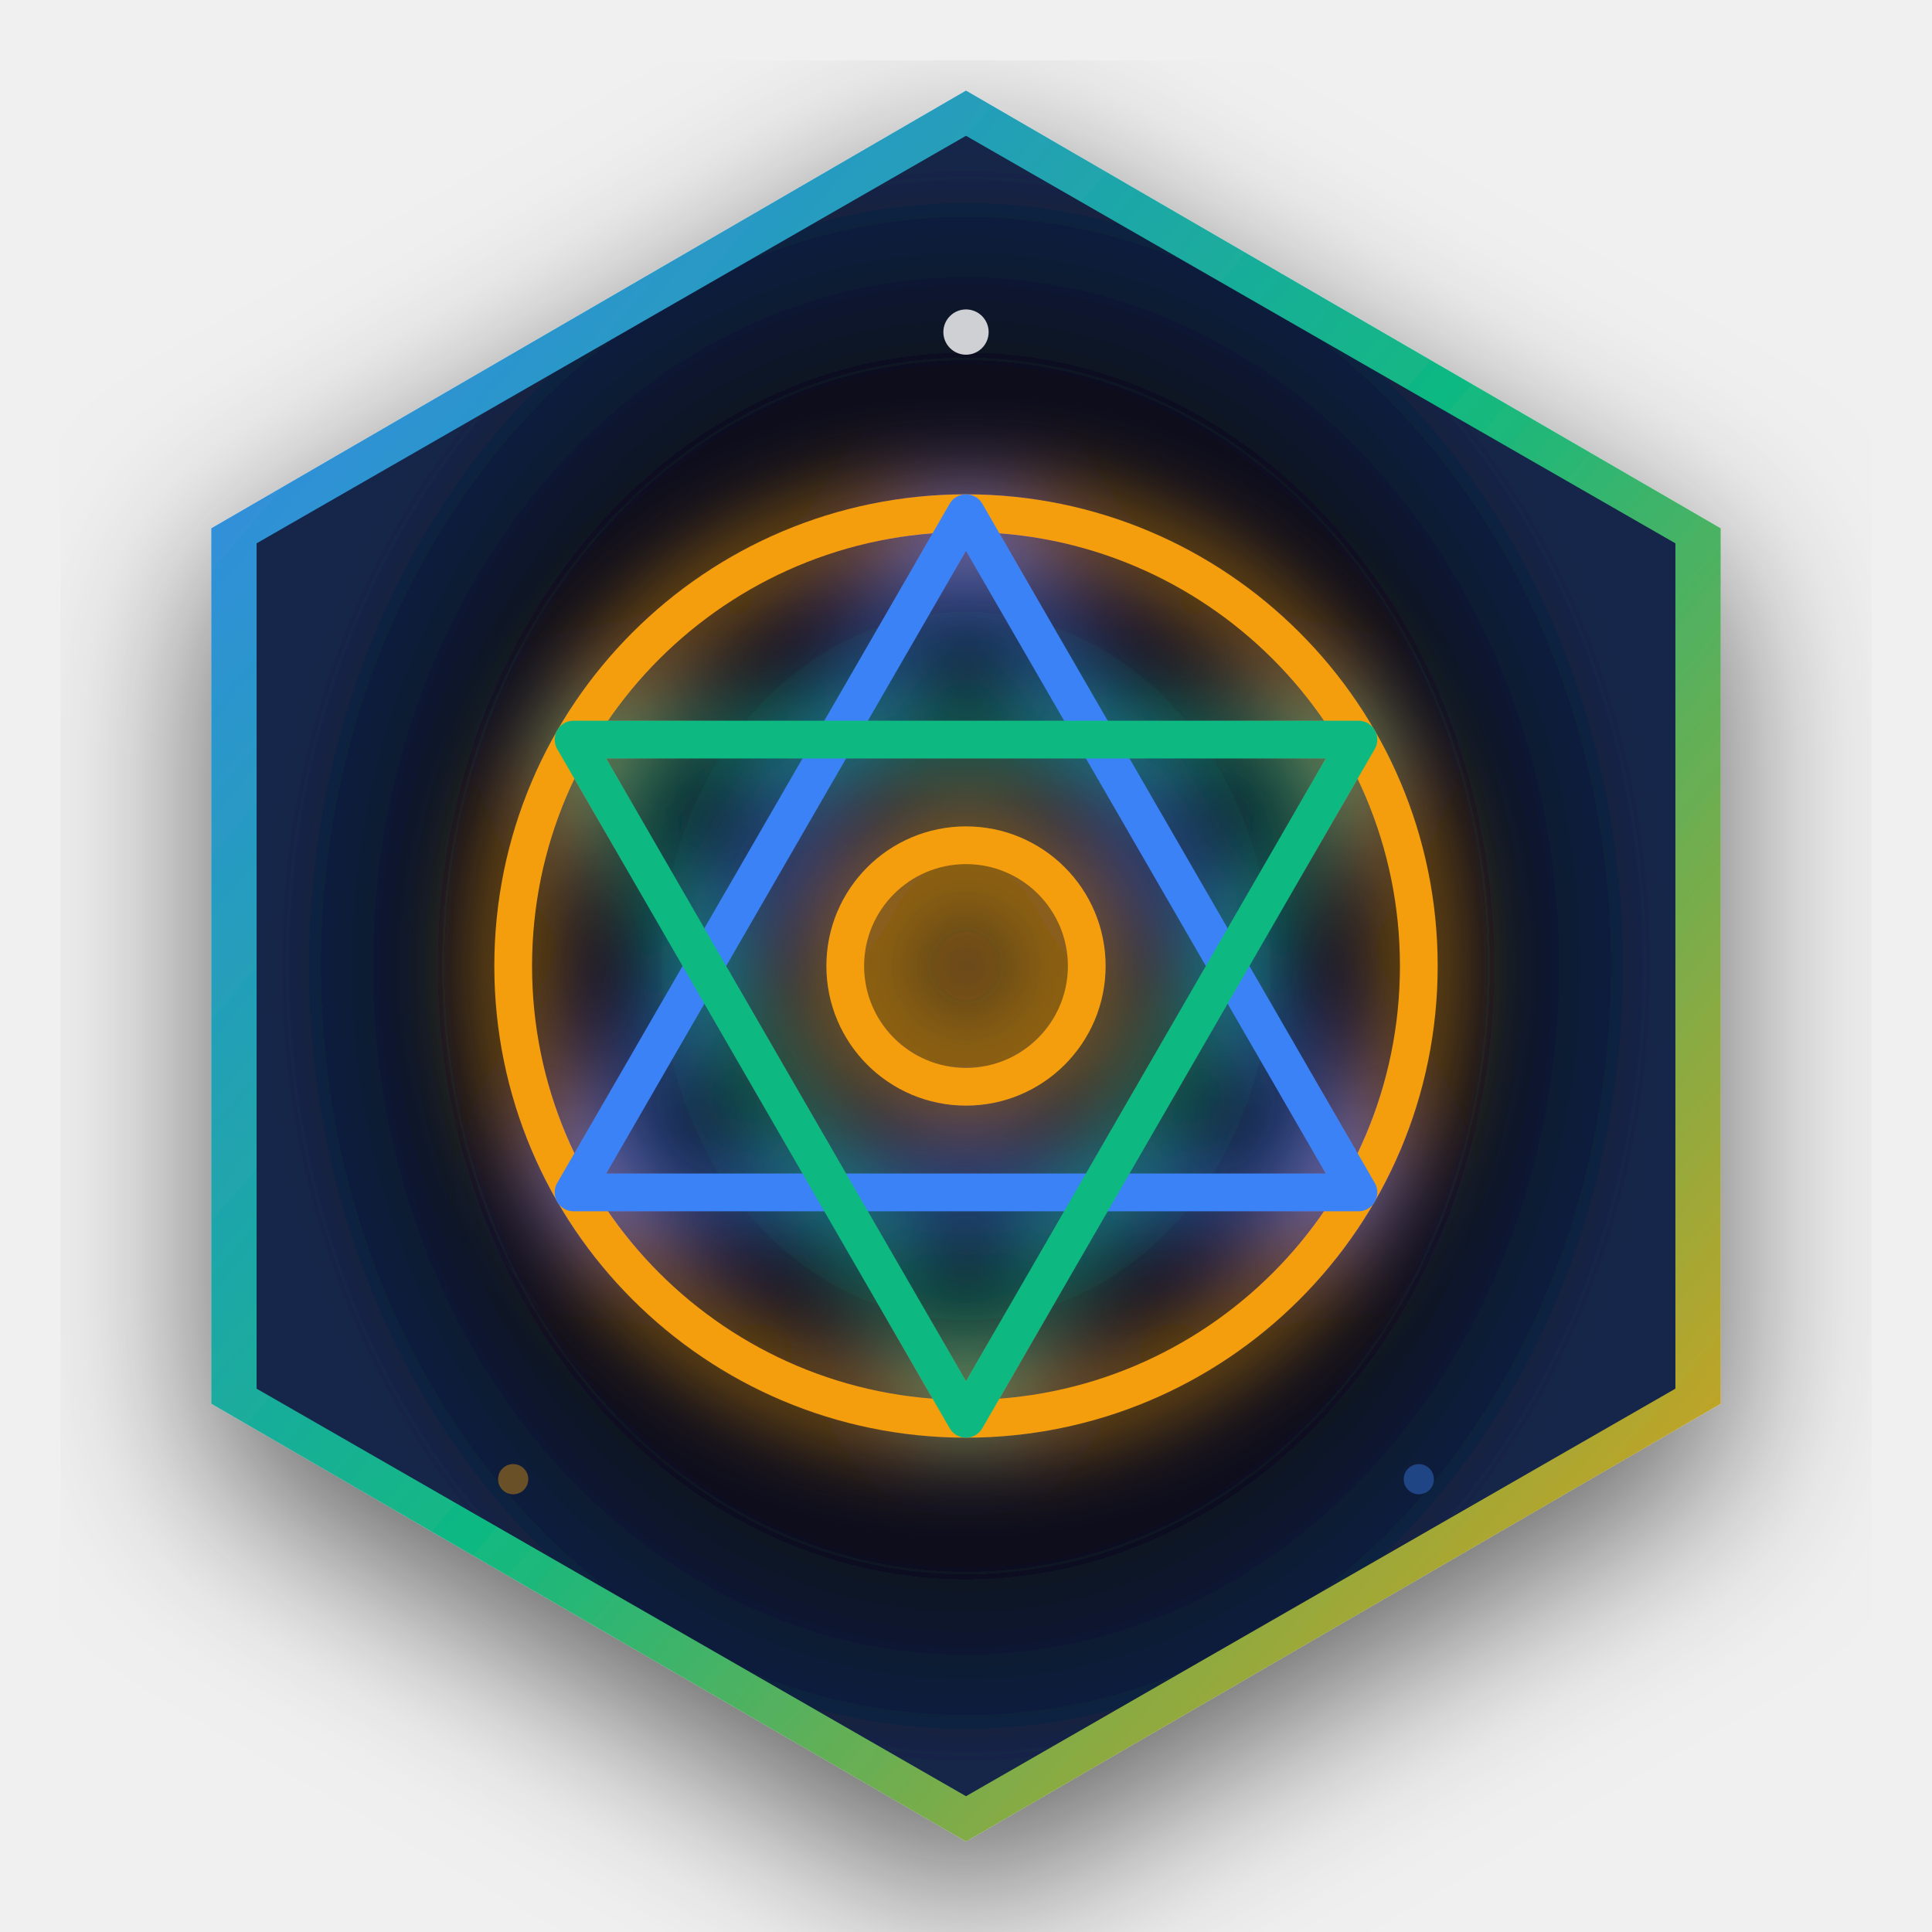
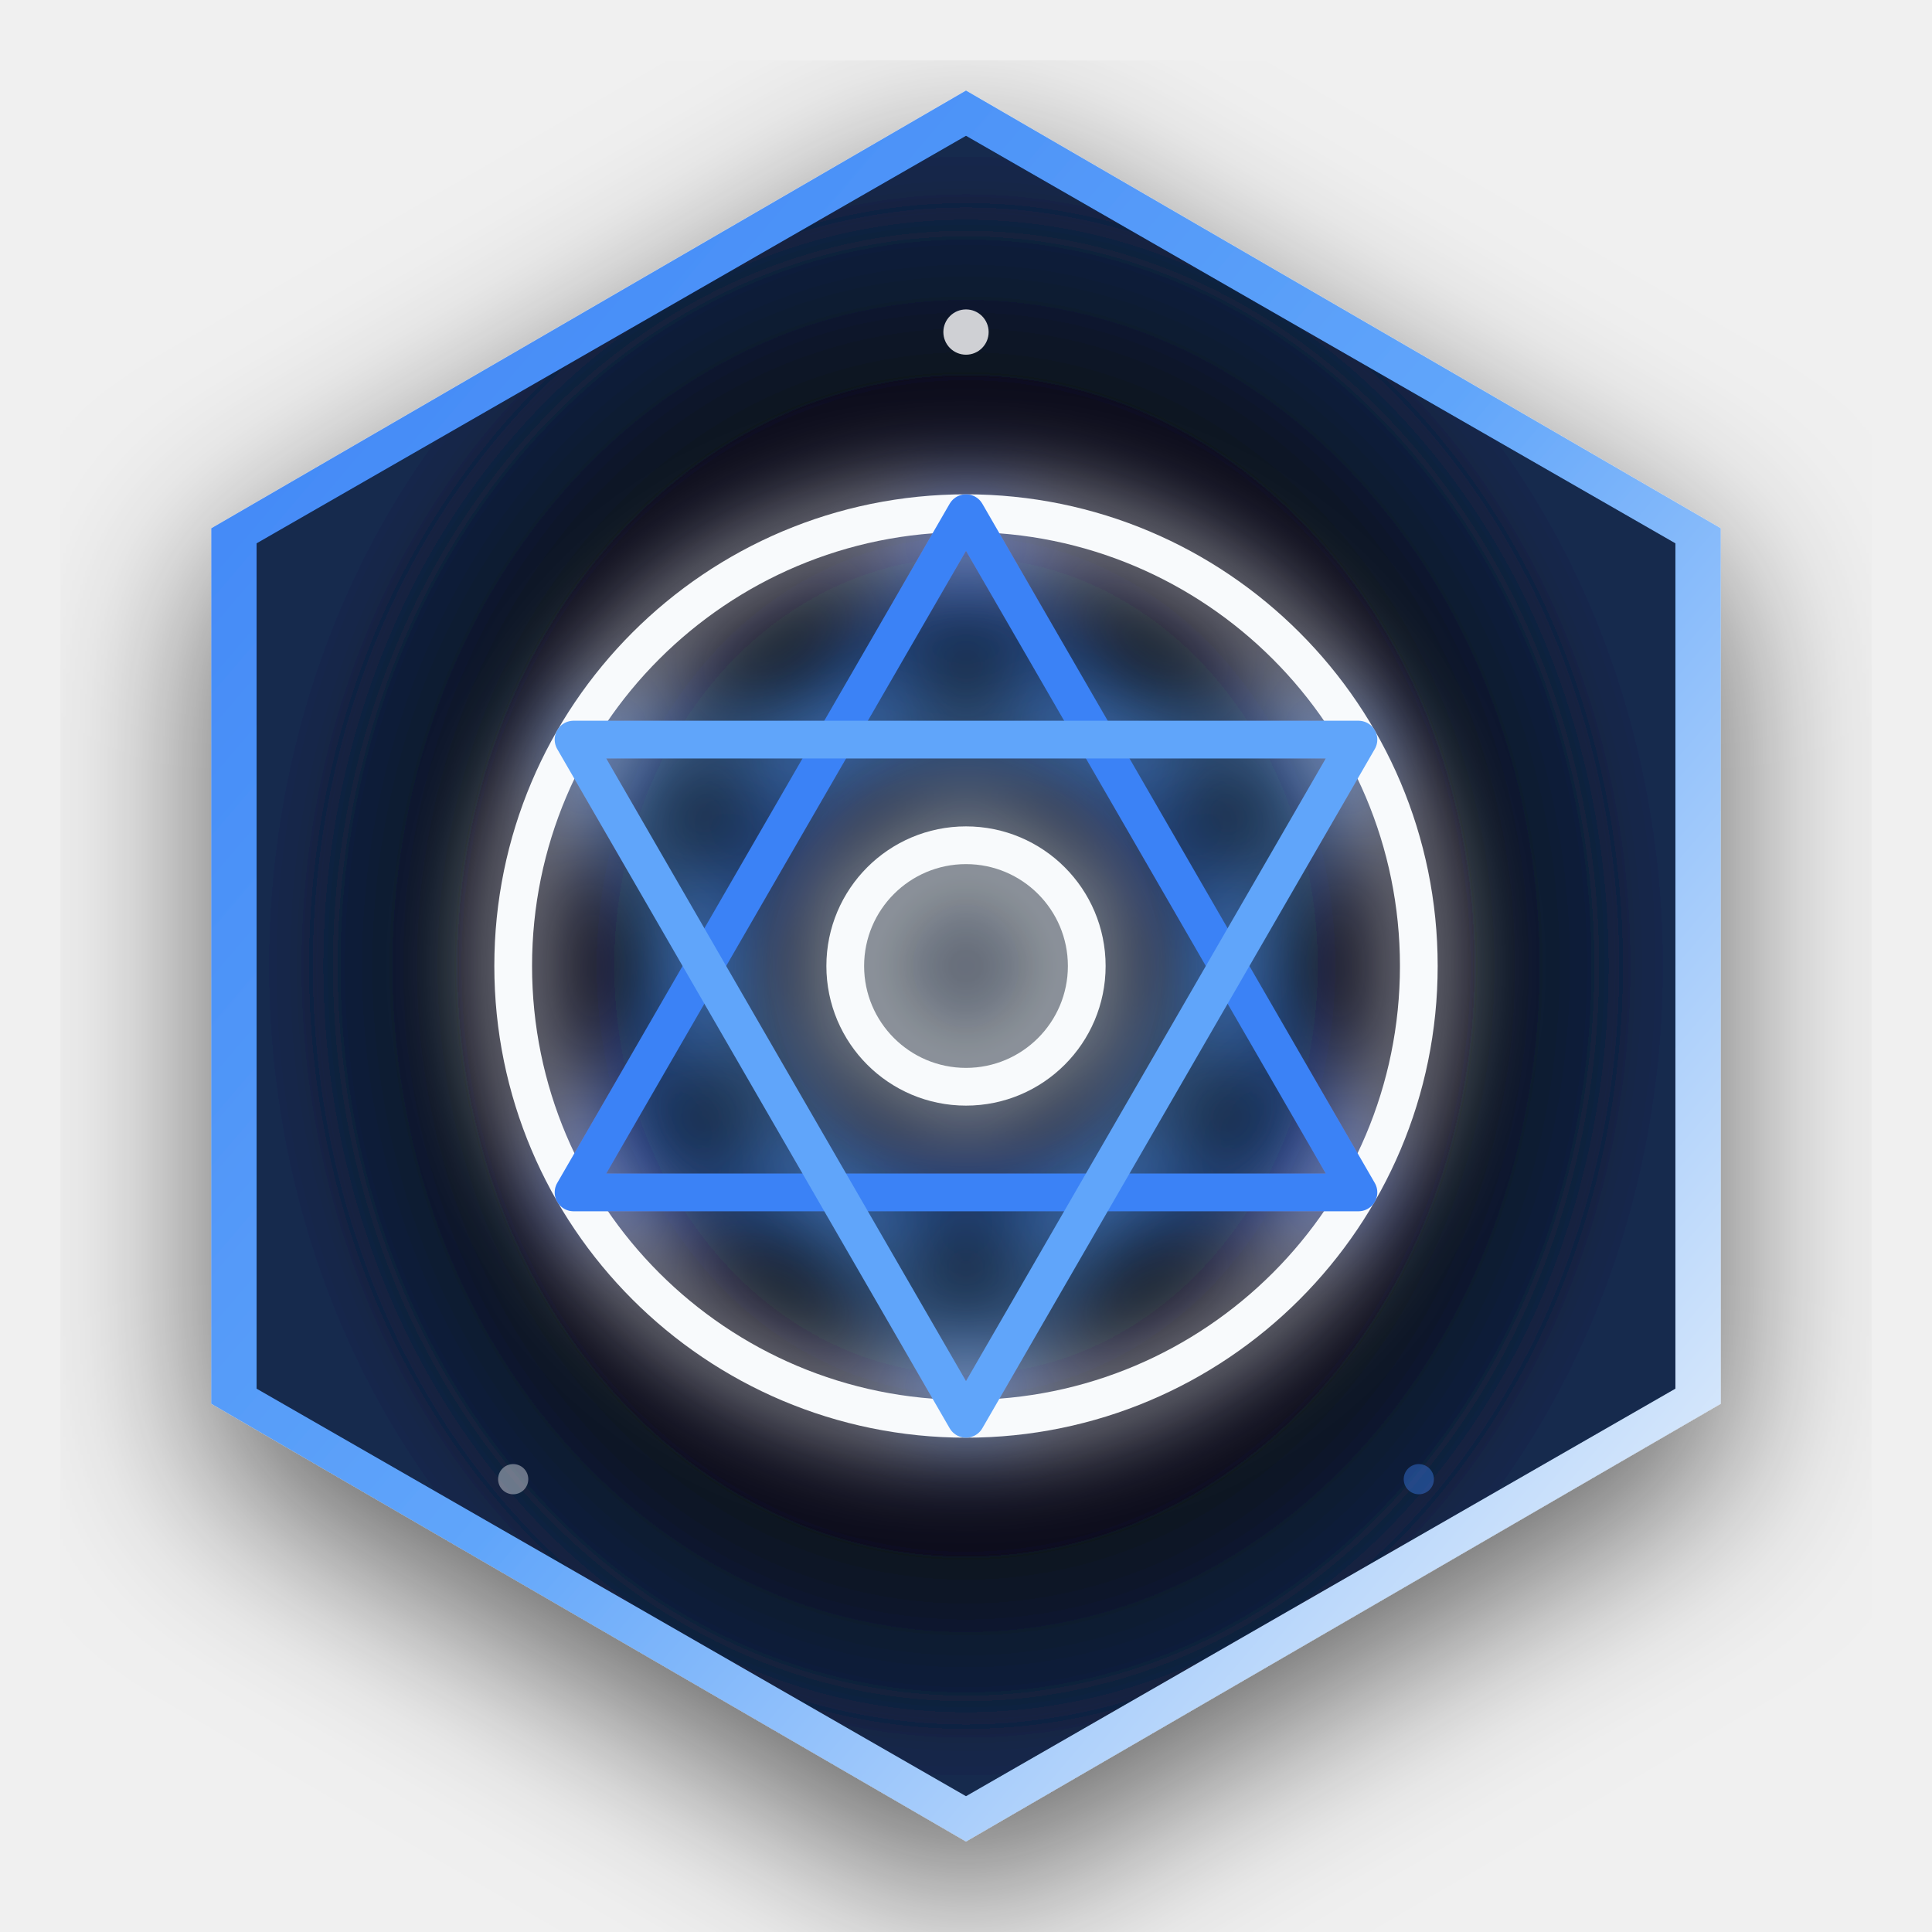
<svg xmlns="http://www.w3.org/2000/svg" viewBox="0 0 128 128" width="128" height="128">
  <defs>
    <radialGradient id="bgGrad" cx="50%" cy="50%" r="50%">
-       <stop offset="0%" stop-color="#121829" />
-       <stop offset="100%" stop-color="#060913" />
+       <stop offset="0%" stop-color="#0F172A" />
+       <stop offset="100%" stop-color="#080c16" />
    </radialGradient>
    <linearGradient id="borderGrad" x1="0%" y1="0%" x2="100%" y2="100%">
-       <stop offset="0%" stop-color="#3b82f6" />
-       <stop offset="50%" stop-color="#10b981" />
-       <stop offset="100%" stop-color="#f59e0b" />
+       <stop offset="0%" stop-color="#3B82F6" />
+       <stop offset="50%" stop-color="#60A5FA" />
+       <stop offset="100%" stop-color="#F8FAFC" />
    </linearGradient>
    <radialGradient id="innerGlow" cx="50%" cy="50%" r="50%">
-       <stop offset="70%" stop-color="#3b82f6" stop-opacity="0" />
-       <stop offset="100%" stop-color="#3b82f6" stop-opacity="0.25" />
+       <stop offset="70%" stop-color="#3B82F6" stop-opacity="0" />
+       <stop offset="100%" stop-color="#3B82F6" stop-opacity="0.25" />
    </radialGradient>
    <filter id="glow" x="-20%" y="-20%" width="140%" height="140%">
      <feGaussianBlur stdDeviation="3" result="blur" />
      <feMerge>
        <feMergeNode in="blur" />
        <feMergeNode in="SourceGraphic" />
      </feMerge>
    </filter>
    <filter id="shadow" x="-10%" y="-10%" width="120%" height="120%">
      <feDropShadow dx="0" dy="4" stdDeviation="6" flood-color="#000000" flood-opacity="0.6" />
    </filter>
  </defs>
  <g filter="url(#shadow)">
    <polygon points="64,6 114,35 114,93 64,122 14,93 14,35" fill="url(#borderGrad)" />
    <polygon points="64,9 111,36 111,92 64,119 17,92 17,36" fill="url(#bgGrad)" />
    <polygon points="64,9 111,36 111,92 64,119 17,92 17,36" fill="url(#innerGlow)" />
  </g>
  <g filter="url(#glow)">
-     <g stroke="#f59e0b" stroke-width="2.5" fill="none" stroke-linecap="round" stroke-linejoin="round">
+     <g stroke="#F8FAFC" stroke-width="2.5" fill="none" stroke-linecap="round" stroke-linejoin="round">
      <circle cx="64" cy="64" r="30" />
-       <polygon points="64,34 90,79 38,79" stroke="#3b82f6" />
-       <polygon points="64,94 38,49 90,49" stroke="#10b981" />
-       <circle cx="64" cy="64" r="8" fill="#f59e0b" fill-opacity="0.2" />
+       <polygon points="64,34 90,79 38,79" stroke="#3B82F6" />
+       <polygon points="64,94 38,49 90,49" stroke="#60A5FA" />
+       <circle cx="64" cy="64" r="8" fill="#F8FAFC" fill-opacity="0.2" />
    </g>
  </g>
  <circle cx="64" cy="22" r="1.5" fill="#fff" opacity="0.8" />
-   <circle cx="34" cy="98" r="1" fill="#f59e0b" opacity="0.4" />
-   <circle cx="94" cy="98" r="1" fill="#3b82f6" opacity="0.4" />
+   <circle cx="34" cy="98" r="1" fill="#F8FAFC" opacity="0.4" />
+   <circle cx="94" cy="98" r="1" fill="#3B82F6" opacity="0.4" />
</svg>
